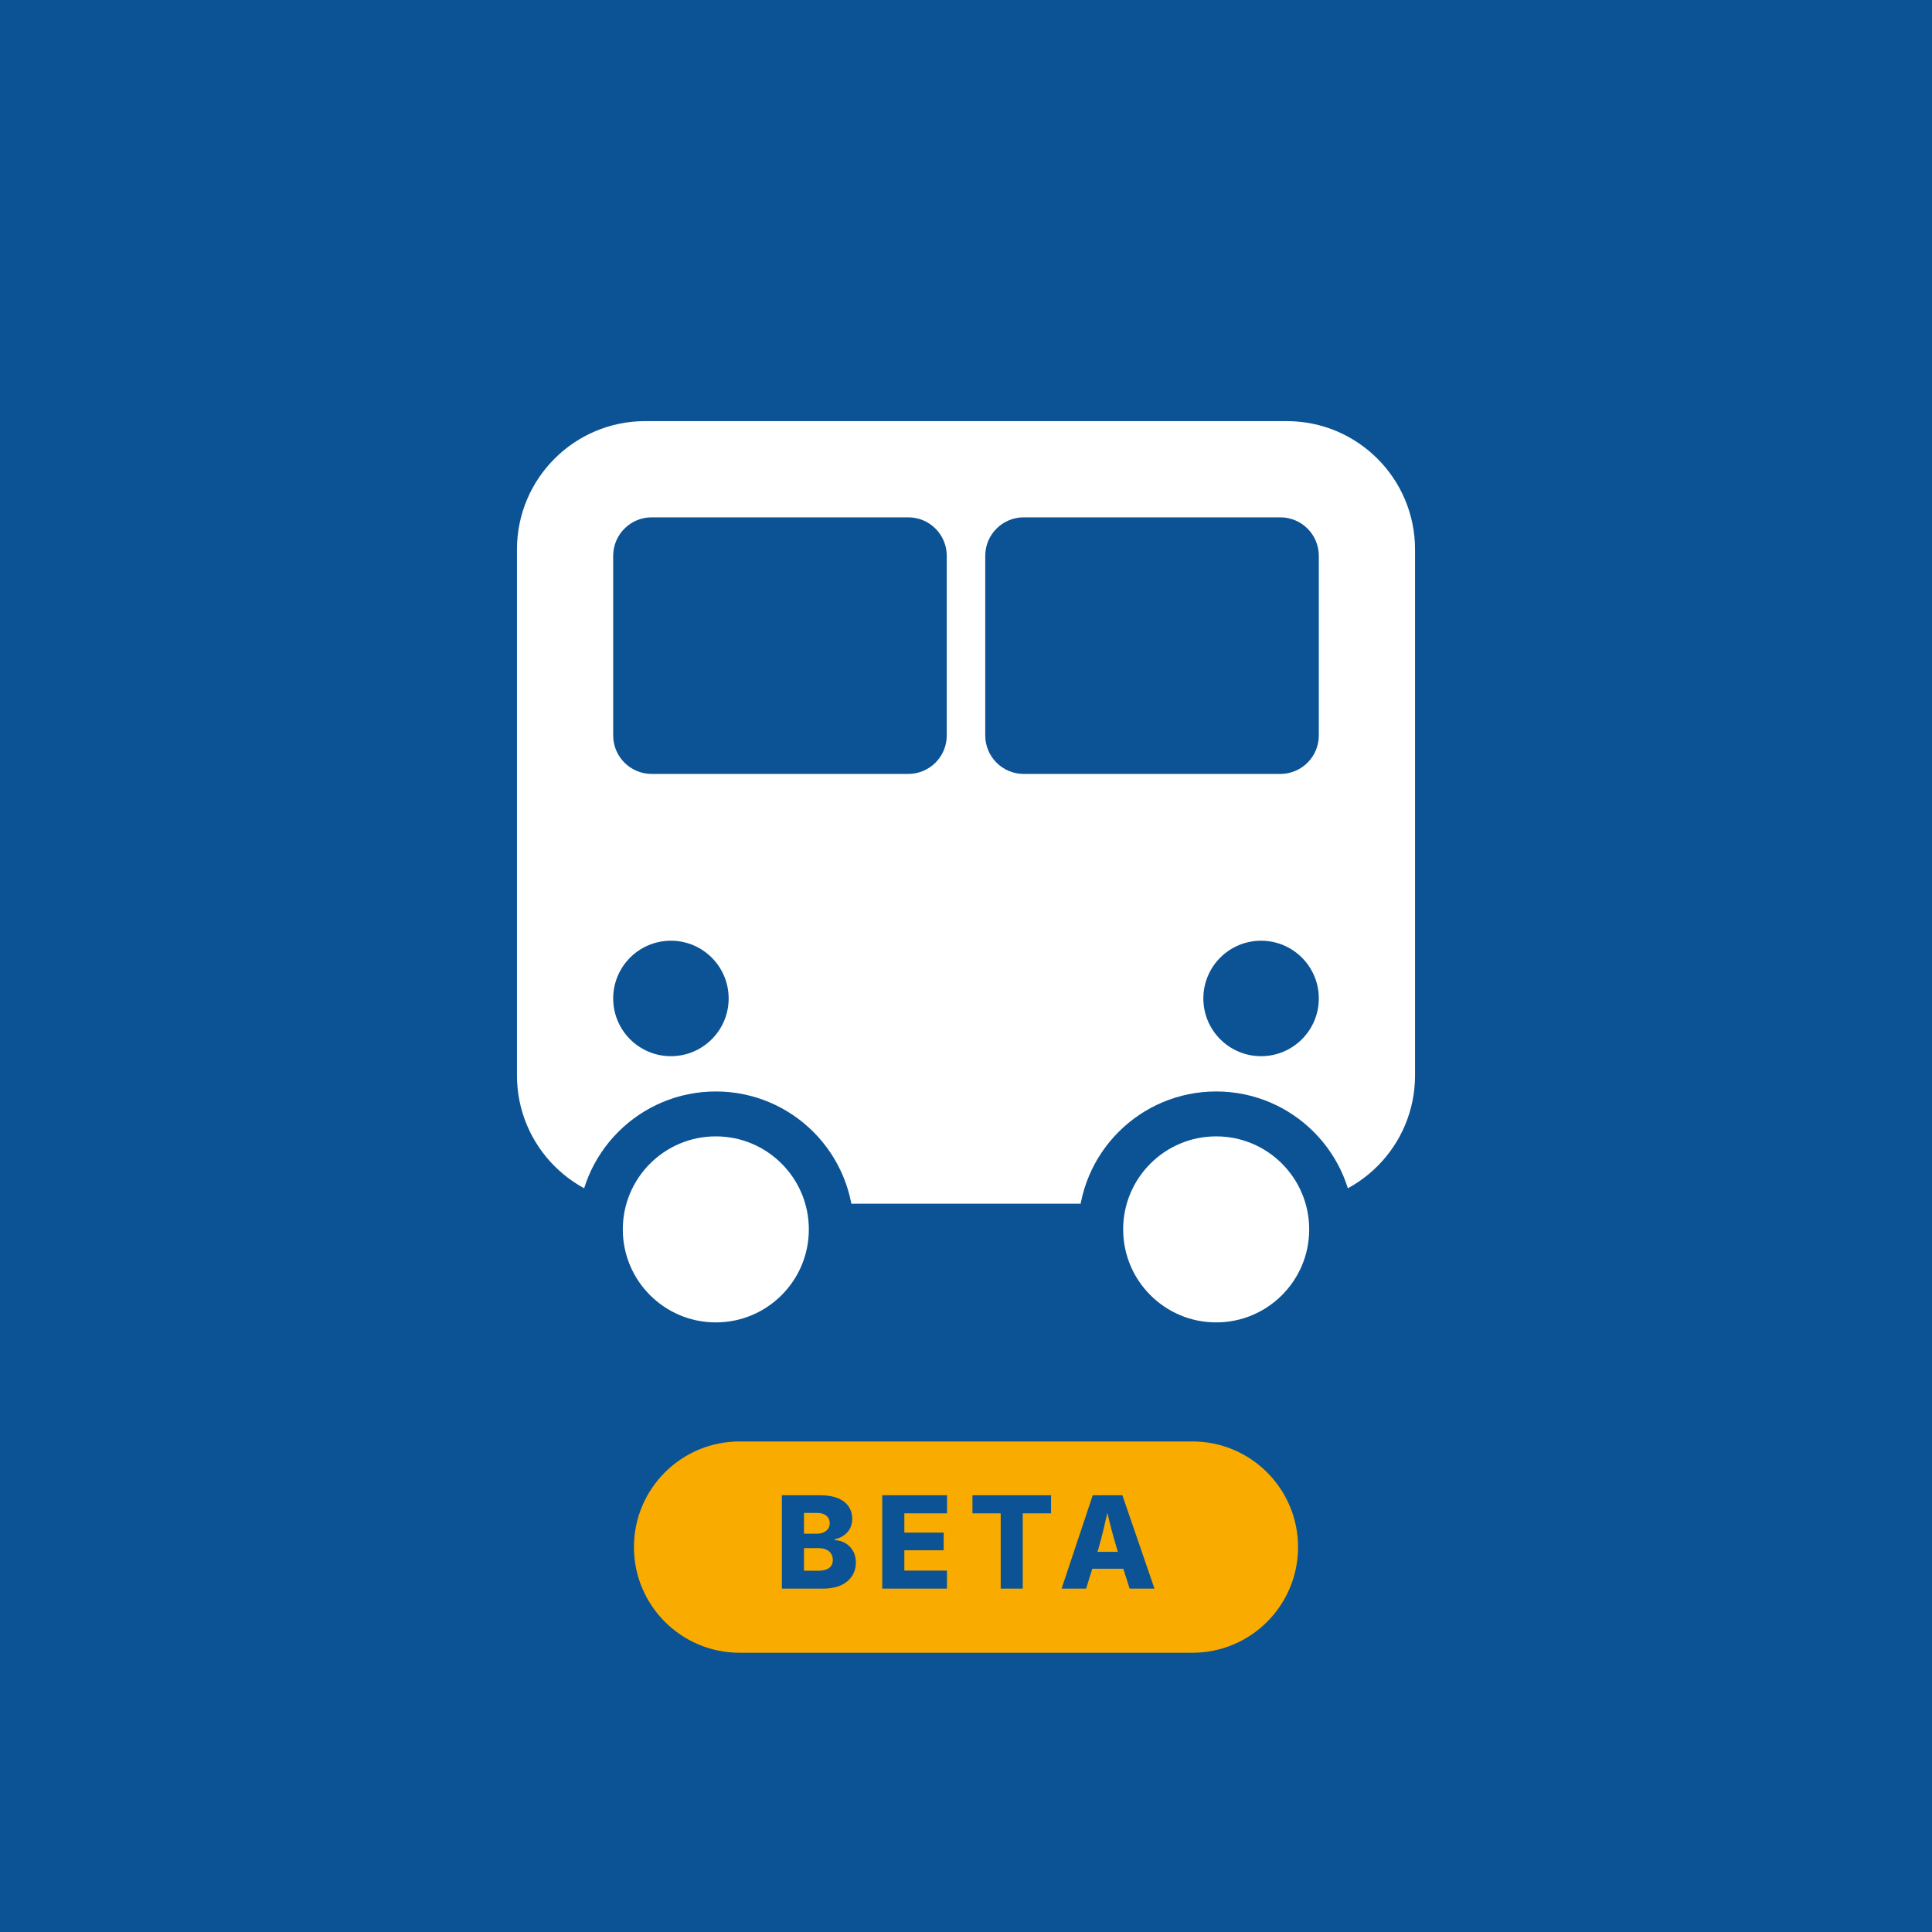
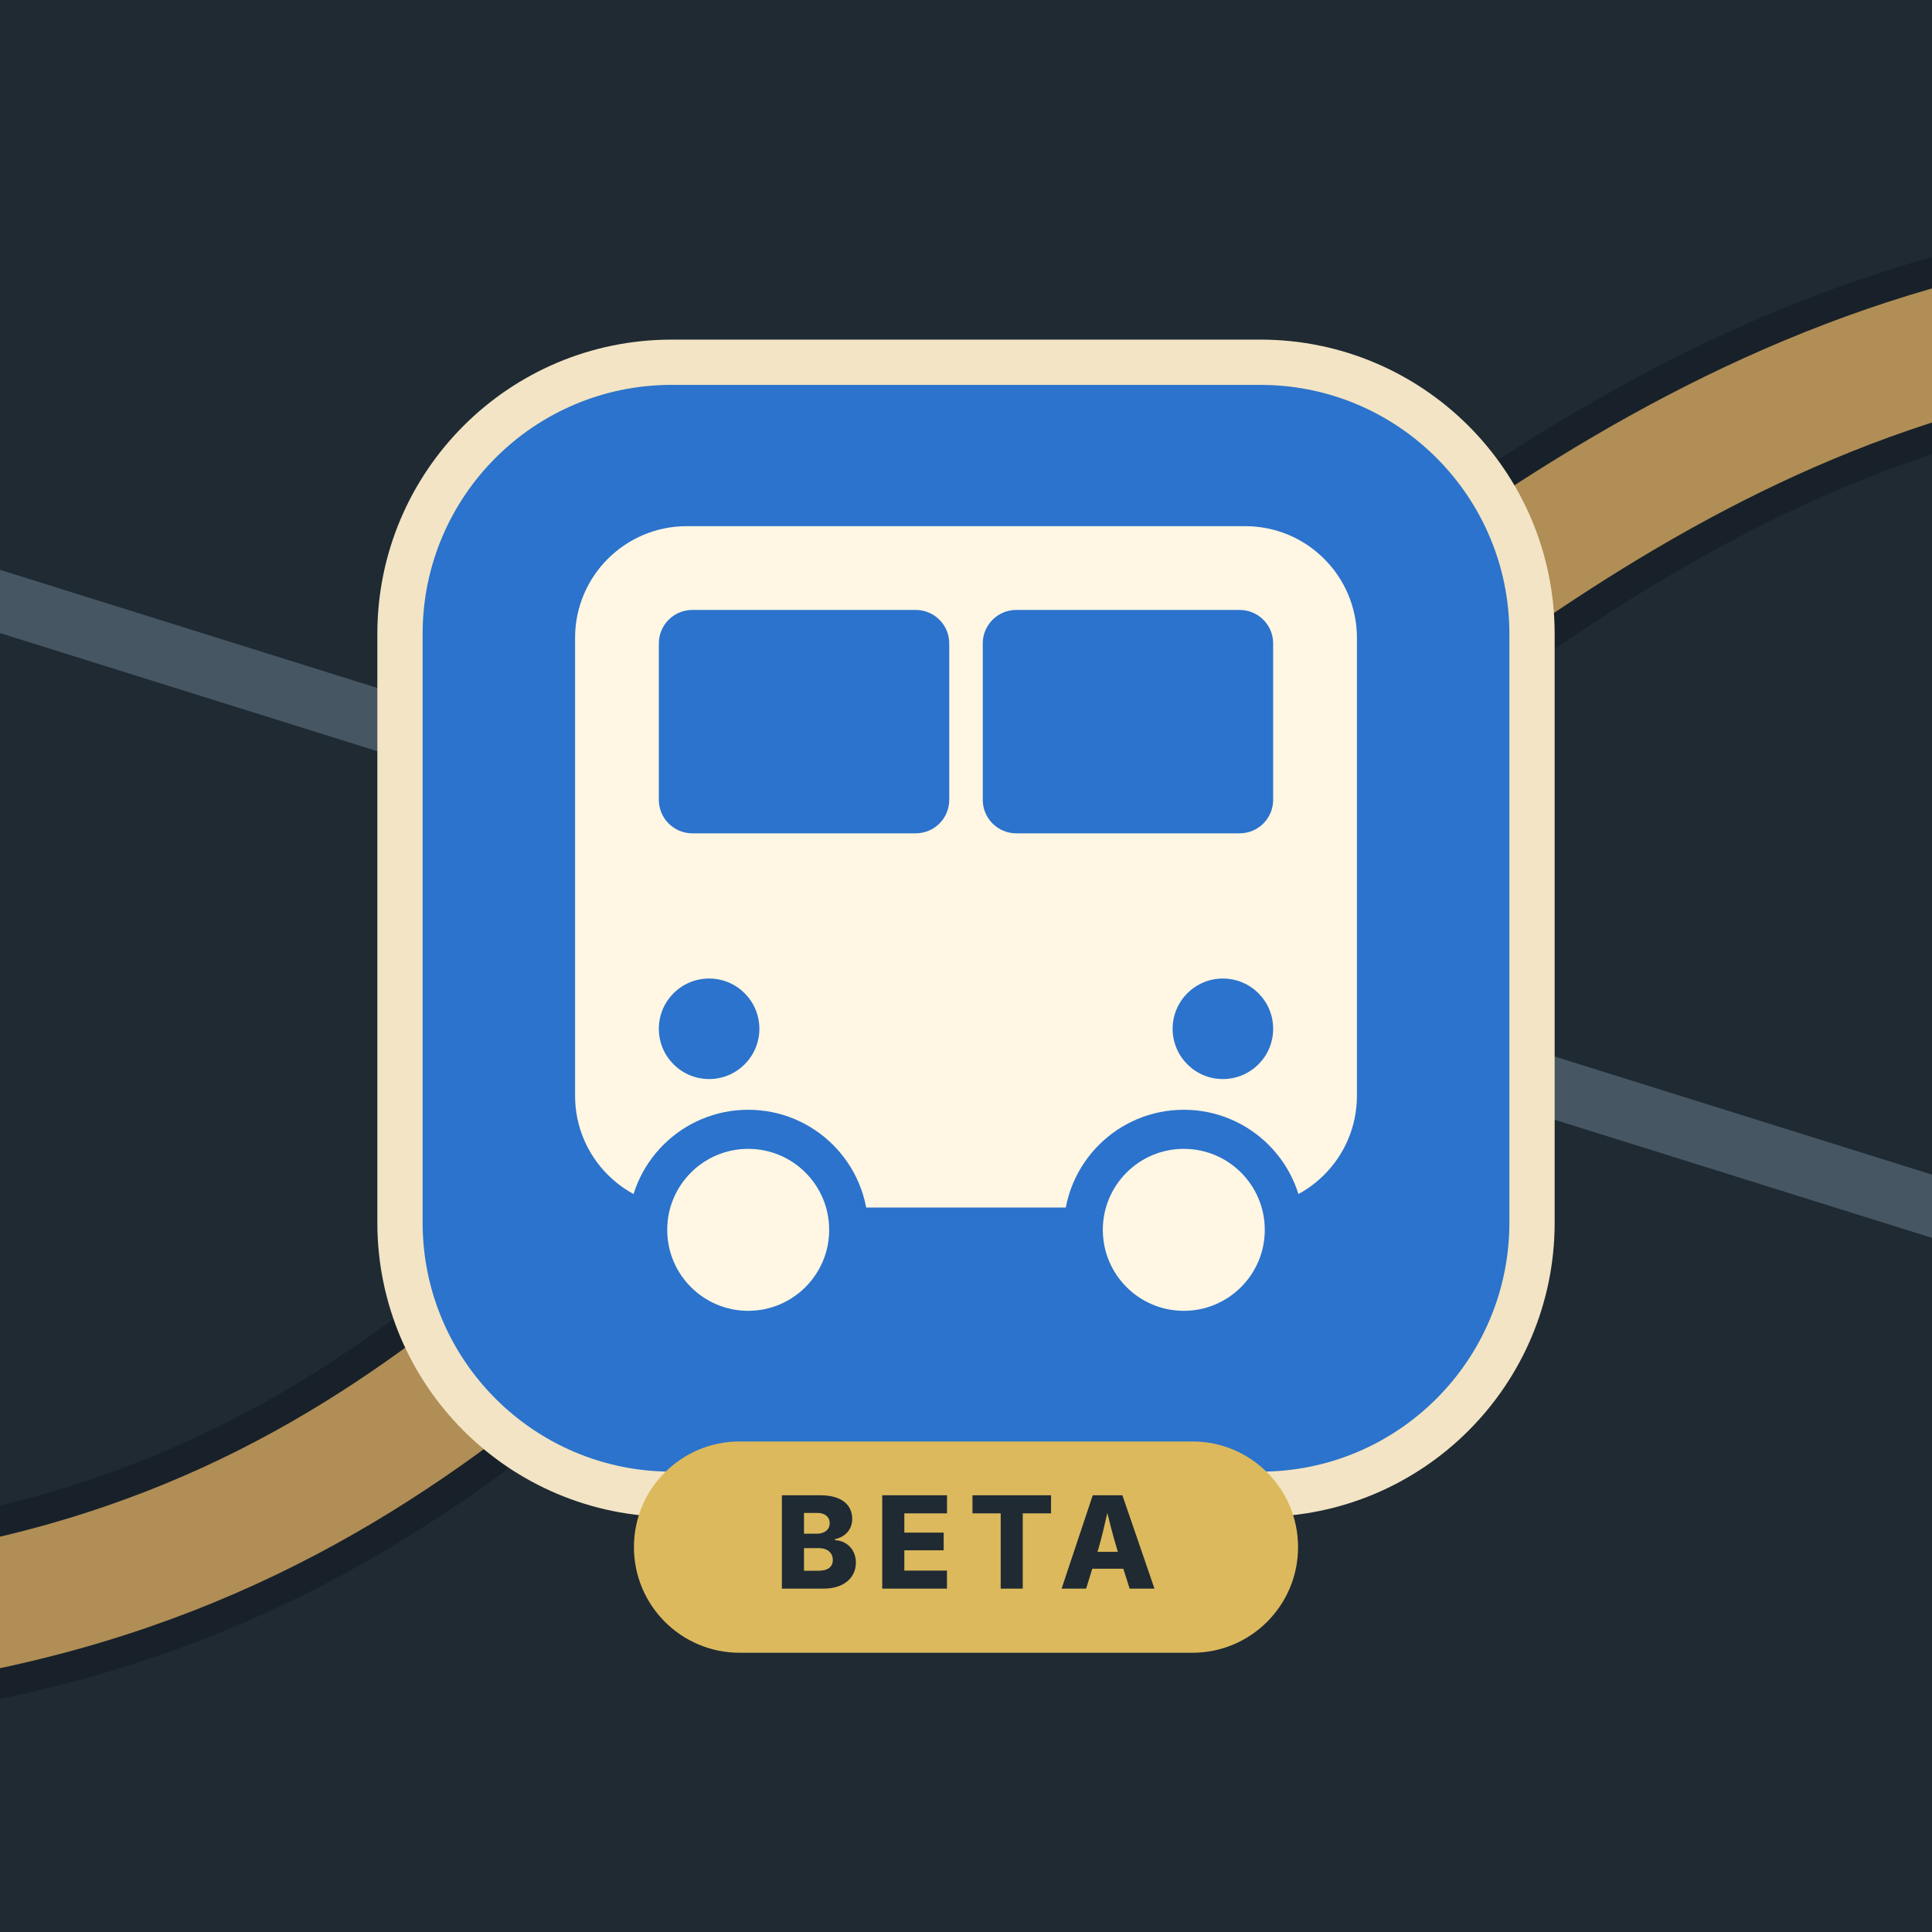
<svg xmlns="http://www.w3.org/2000/svg" viewBox="0 0 512 512">
-   <rect width="512" height="512" fill="#0b5394" />
-   <g transform="translate(256 234) scale(0.85) translate(-256 -264)">
-     <rect x="116" y="120" width="280" height="244" rx="40" fill="#fff" />
-     <rect x="146" y="150" width="104" height="80" rx="12" fill="#0b5394" />
-     <rect x="262" y="150" width="104" height="80" rx="12" fill="#0b5394" />
-     <circle cx="164" cy="300" r="18" fill="#0b5394" />
-     <circle cx="348" cy="300" r="18" fill="#0b5394" />
-     <circle cx="178" cy="372" r="36" fill="#fff" stroke="#0b5394" stroke-width="14" />
-     <circle cx="334" cy="372" r="36" fill="#fff" stroke="#0b5394" stroke-width="14" />
+   <rect width="512" height="512" fill="#1f2a33" />
+   <path d="M-30 150 L545 330" stroke="#465663" stroke-width="16" fill="none" />
+   <path d="M-30 430 C120 410 170 310 256 256 S420 110 545 86" stroke="#18212a" stroke-width="50" fill="none" />
+   <path d="M-30 430 C120 410 170 310 256 256 S420 110 545 86" stroke="#b08e55" stroke-width="34" fill="none" />
+   <rect x="106" y="96" width="300" height="300" rx="72" fill="#2b73cc" stroke="#f2e4c4" stroke-width="12" />
+   <g transform="translate(256 246) scale(.74) translate(-256 -264)">
+     <rect x="116" y="120" width="280" height="244" rx="40" fill="#fff6e3" />
+     <rect x="146" y="150" width="104" height="80" rx="12" fill="#2b73cc" />
+     <rect x="262" y="150" width="104" height="80" rx="12" fill="#2b73cc" />
+     <circle cx="164" cy="300" r="18" fill="#2b73cc" />
+     <circle cx="348" cy="300" r="18" fill="#2b73cc" />
+     <circle cx="178" cy="372" r="36" fill="#fff6e3" stroke="#2b73cc" stroke-width="14" />
+     <circle cx="334" cy="372" r="36" fill="#fff6e3" stroke="#2b73cc" stroke-width="14" />
  </g>
-   <rect x="168" y="382" width="176" height="56" rx="28" fill="#F9AB00" />
-   <text x="256" y="421" text-anchor="middle" font-family="Inter, system-ui, sans-serif" font-size="34" font-weight="800" letter-spacing="4" fill="#0b5394">BETA</text>
+   <rect x="168" y="382" width="176" height="56" rx="28" fill="#dcb95c" />
+   <text x="256" y="421" text-anchor="middle" font-family="Inter, system-ui, sans-serif" font-size="34" font-weight="800" letter-spacing="4" fill="#1f2a33">BETA</text>
</svg>
